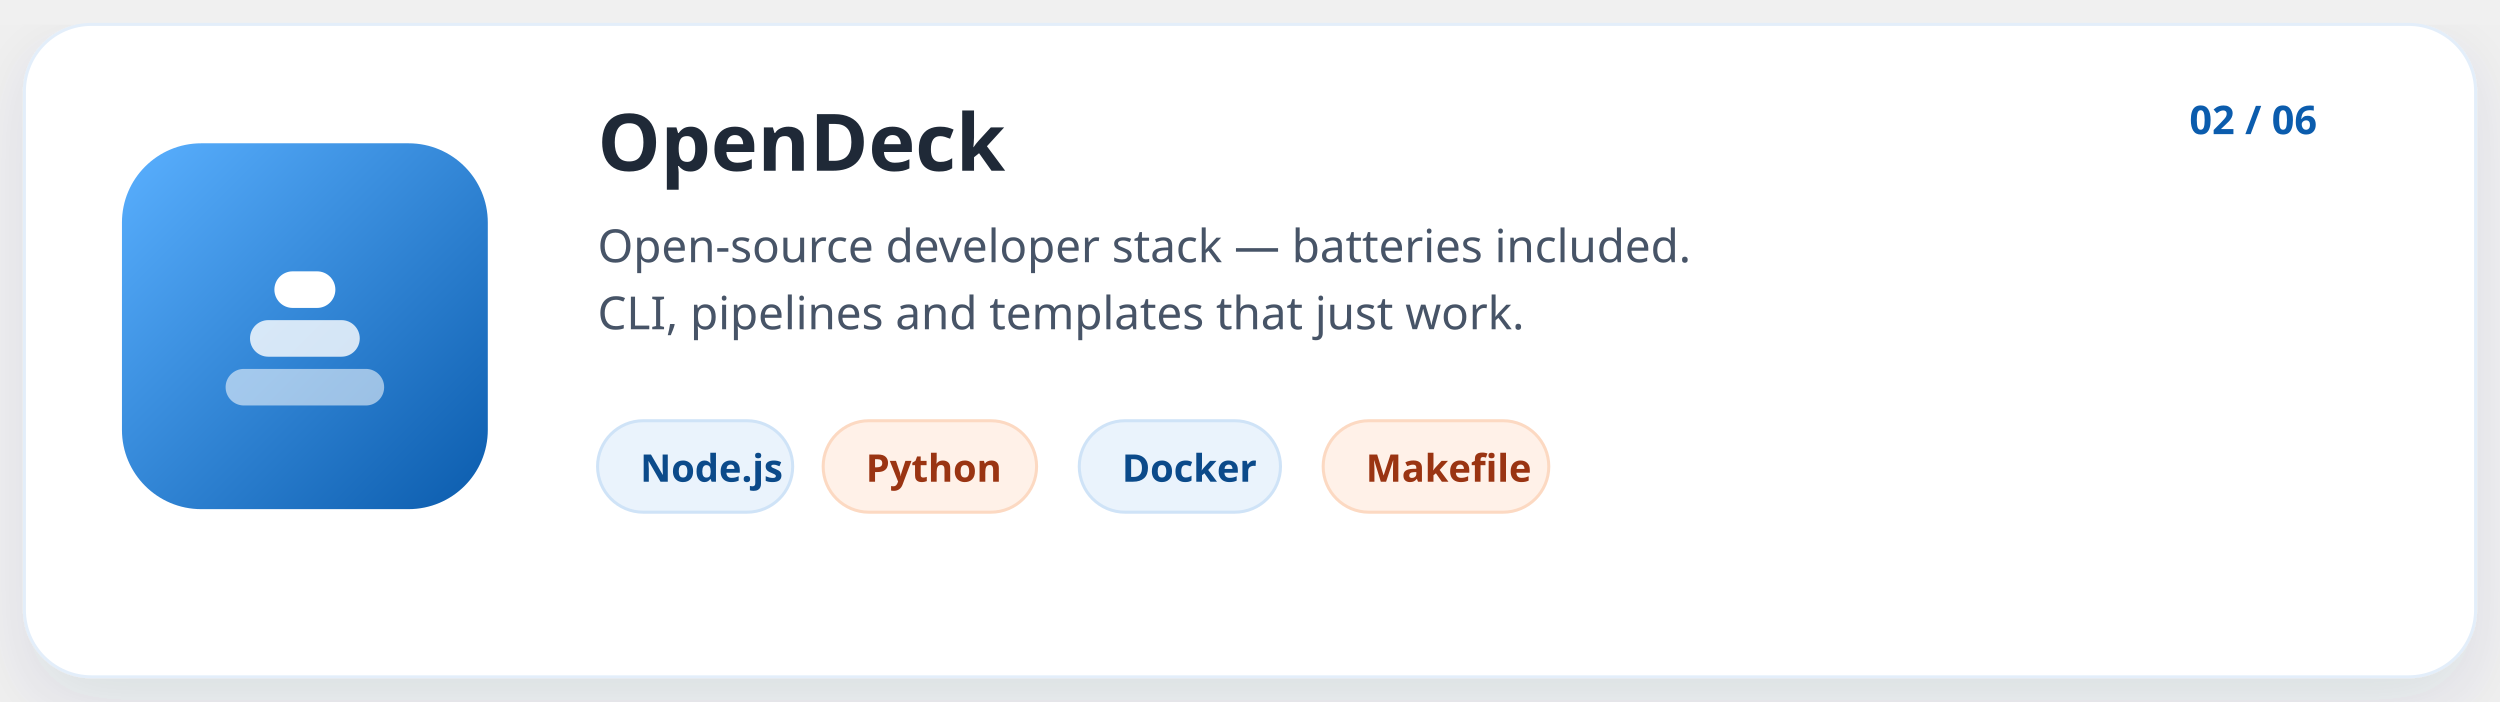
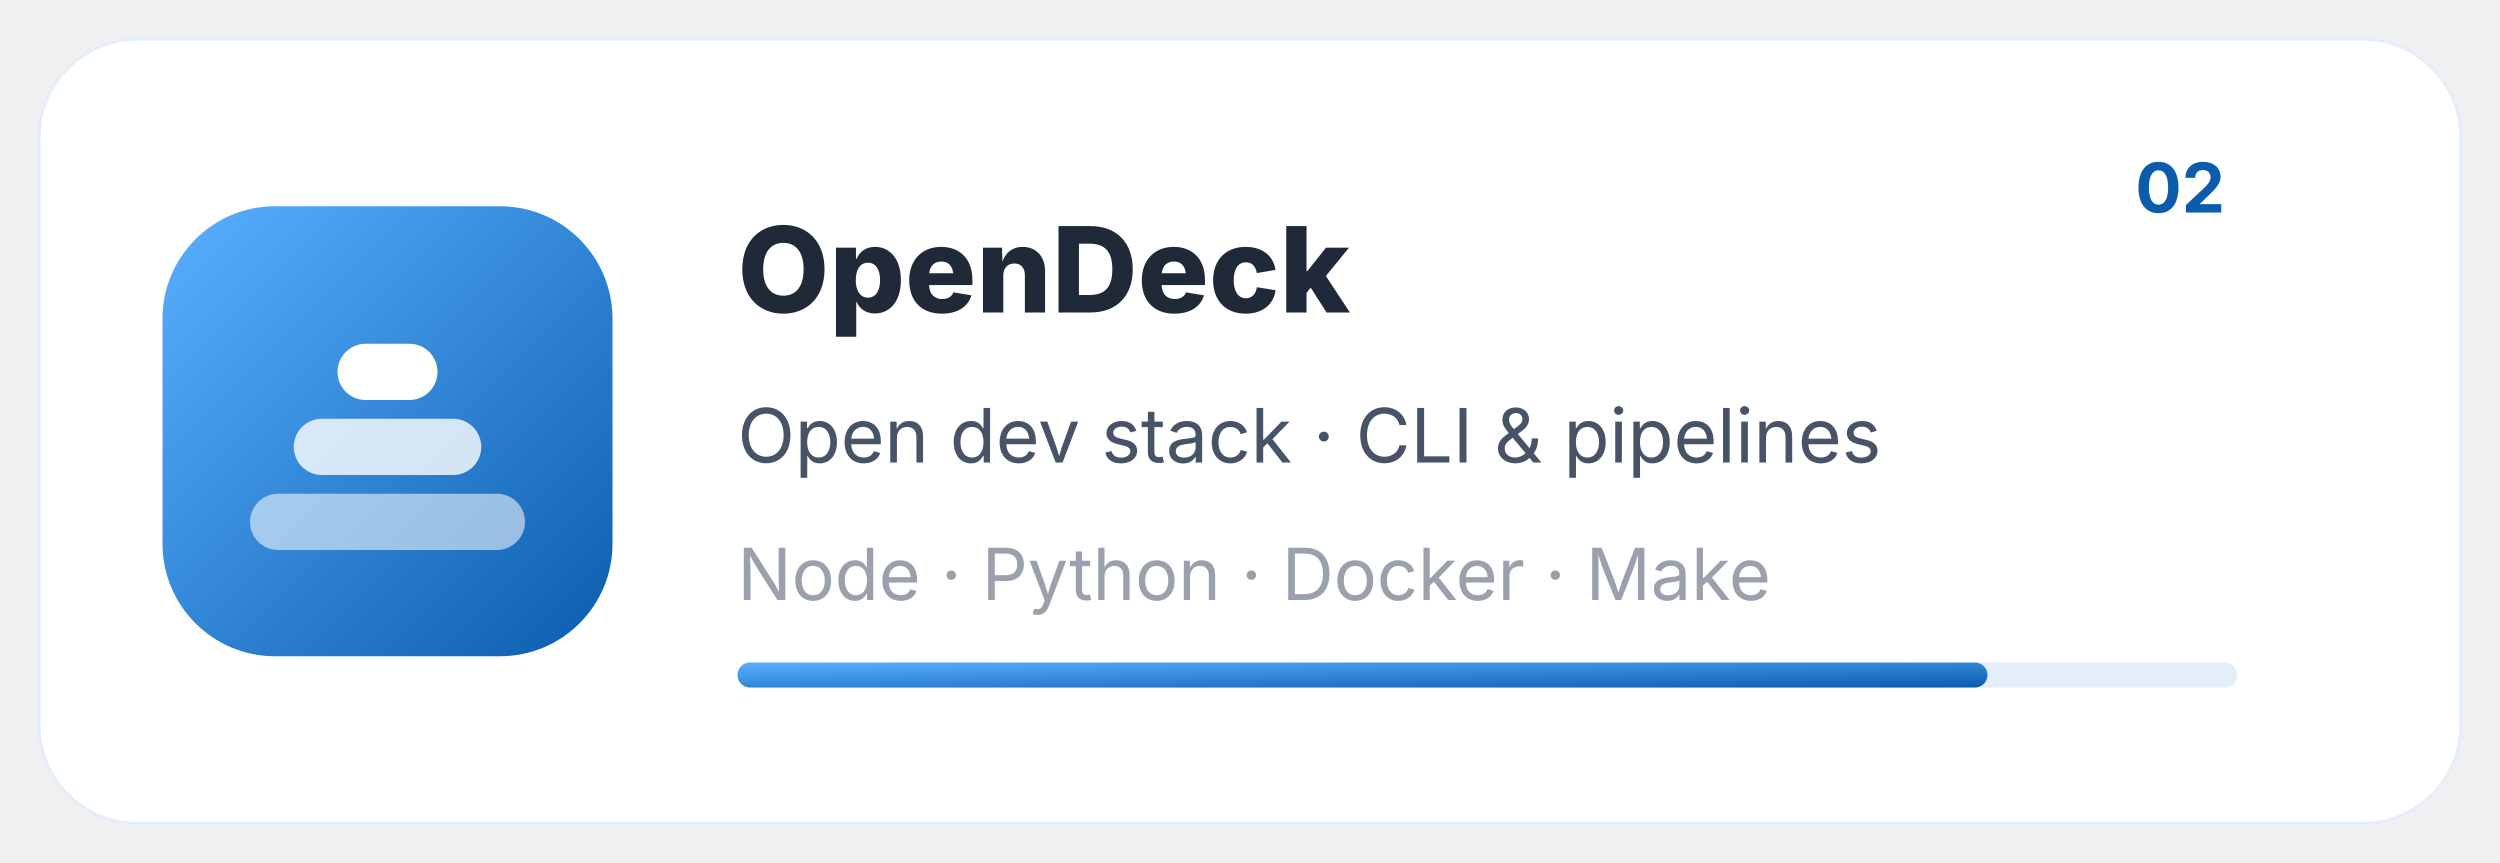
- <svg xmlns="http://www.w3.org/2000/svg" width="820" height="230" viewBox="0 0 820 230" role="img" aria-label="Project: OpenDeck">
+ <svg xmlns="http://www.w3.org/2000/svg" width="400" height="138" viewBox="0 0 400 138" role="img" aria-label="OpenDeck">
  <defs>
    <linearGradient id="bv" x1="0" y1="0" x2="1" y2="1">
      <stop offset="0" stop-color="#5ab0ff" />
      <stop offset="1" stop-color="#0b5cad" />
    </linearGradient>
-     <filter id="sh2" x="-10%" y="-10%" width="120%" height="120%">
-       <feDropShadow dx="0" dy="8" stdDeviation="12" flood-color="#0b3a66" flood-opacity="0.10" />
+     <filter id="shp2" x="-10%" y="-10%" width="120%" height="120%">
+       <feDropShadow dx="0" dy="6" stdDeviation="9" flood-color="#0b3a66" flood-opacity="0.10" />
    </filter>
+     <clipPath id="cp2">
+       <rect x="6" y="6" width="388" height="126" rx="16" />
+     </clipPath>
  </defs>
-   <rect x="8" y="8" width="804" height="214" rx="22" fill="#ffffff" stroke="#e3eefa" filter="url(#sh2)" />
-   <g transform="translate(40 47)">
-     <rect x="0" y="0" width="120" height="120" rx="26" fill="url(#bv)" />
-     <g transform="translate(60 60)" fill="#ffffff">
-       <rect x="-26" y="14" width="52" height="12" rx="6" opacity="0.55" />
-       <rect x="-18" y="-2" width="36" height="12" rx="6" opacity="0.8" />
-       <rect x="-10" y="-18" width="20" height="12" rx="6" />
+   <g clip-path="url(#cp2)">
+     <rect x="6" y="6" width="388" height="126" rx="16" fill="#ffffff" stroke="#e3eefa" filter="url(#shp2)" />
+     <g transform="translate(26 33)">
+       <rect x="0" y="0" width="72" height="72" rx="18" fill="url(#bv)" />
+       <g transform="translate(36 36)" fill="#fff">
+         <rect x="-22" y="10" width="44" height="9" rx="4.5" opacity="0.55" />
+         <rect x="-15" y="-2" width="30" height="9" rx="4.5" opacity="0.8" />
+         <rect x="-8" y="-14" width="16" height="9" rx="4.5" />
+       </g>
    </g>
+     <text x="118" y="50" font-family="'Inter','Segoe UI',system-ui,sans-serif" font-size="19" font-weight="800" fill="#1f2937">OpenDeck</text>
+     <text x="118" y="74" font-family="'Inter','Segoe UI',system-ui,sans-serif" font-size="12" fill="#475467">Open dev stack · CLI &amp; pipelines</text>
+     <text x="118" y="96" font-family="'Inter','Segoe UI',system-ui,sans-serif" font-size="11.5" fill="#9aa1ad">Node · Python · Docker · Make</text>
+     <rect x="118" y="106" width="240" height="4" rx="2" fill="#e3eefa" />
+     <rect x="118" y="106" width="200" height="4" rx="2" fill="url(#bv)">
+       <animate attributeName="width" values="200;150;200" dur="3.8s" repeatCount="indefinite" />
+     </rect>
+     <text x="356" y="34" text-anchor="end" font-family="'Inter','Segoe UI',system-ui,sans-serif" font-size="11" font-weight="700" fill="#0b5cad">02</text>
  </g>
-   <g transform="translate(196 56)">
-     <text x="0" y="0" font-family="'Segoe UI', system-ui, sans-serif" font-size="26" font-weight="800" fill="#1f2937">OpenDeck</text>
-     <text x="0" y="30" font-family="'Segoe UI', system-ui, sans-serif" font-size="15" fill="#475467">Open-source developer stack — batteries included.</text>
-     <text x="0" y="52" font-family="'Segoe UI', system-ui, sans-serif" font-size="15" fill="#475467">CLI, pipelines and templates that just work.</text>
-   </g>
-   <g transform="translate(196 138)" font-family="'Segoe UI', system-ui, sans-serif" font-size="12.5" font-weight="600">
-     <rect x="0" y="0" width="64" height="30" rx="15" fill="#eaf3fc" stroke="#cfe3f7" />
-     <text x="14" y="20" fill="#0b4a8a">Node.js</text>
-     <rect x="74" y="0" width="70" height="30" rx="15" fill="#fff1e8" stroke="#fcd9c2" />
-     <text x="88" y="20" fill="#9a3412">Python</text>
-     <rect x="158" y="0" width="66" height="30" rx="15" fill="#eaf3fc" stroke="#cfe3f7" />
-     <text x="172" y="20" fill="#0b4a8a">Docker</text>
-     <rect x="238" y="0" width="74" height="30" rx="15" fill="#fff1e8" stroke="#fcd9c2" />
-     <text x="252" y="20" fill="#9a3412">Makefile</text>
-   </g>
-   <text x="760" y="44" text-anchor="end" font-family="'Segoe UI', system-ui, sans-serif" font-size="13" font-weight="700" fill="#0b5cad">02 / 06</text>
</svg>
